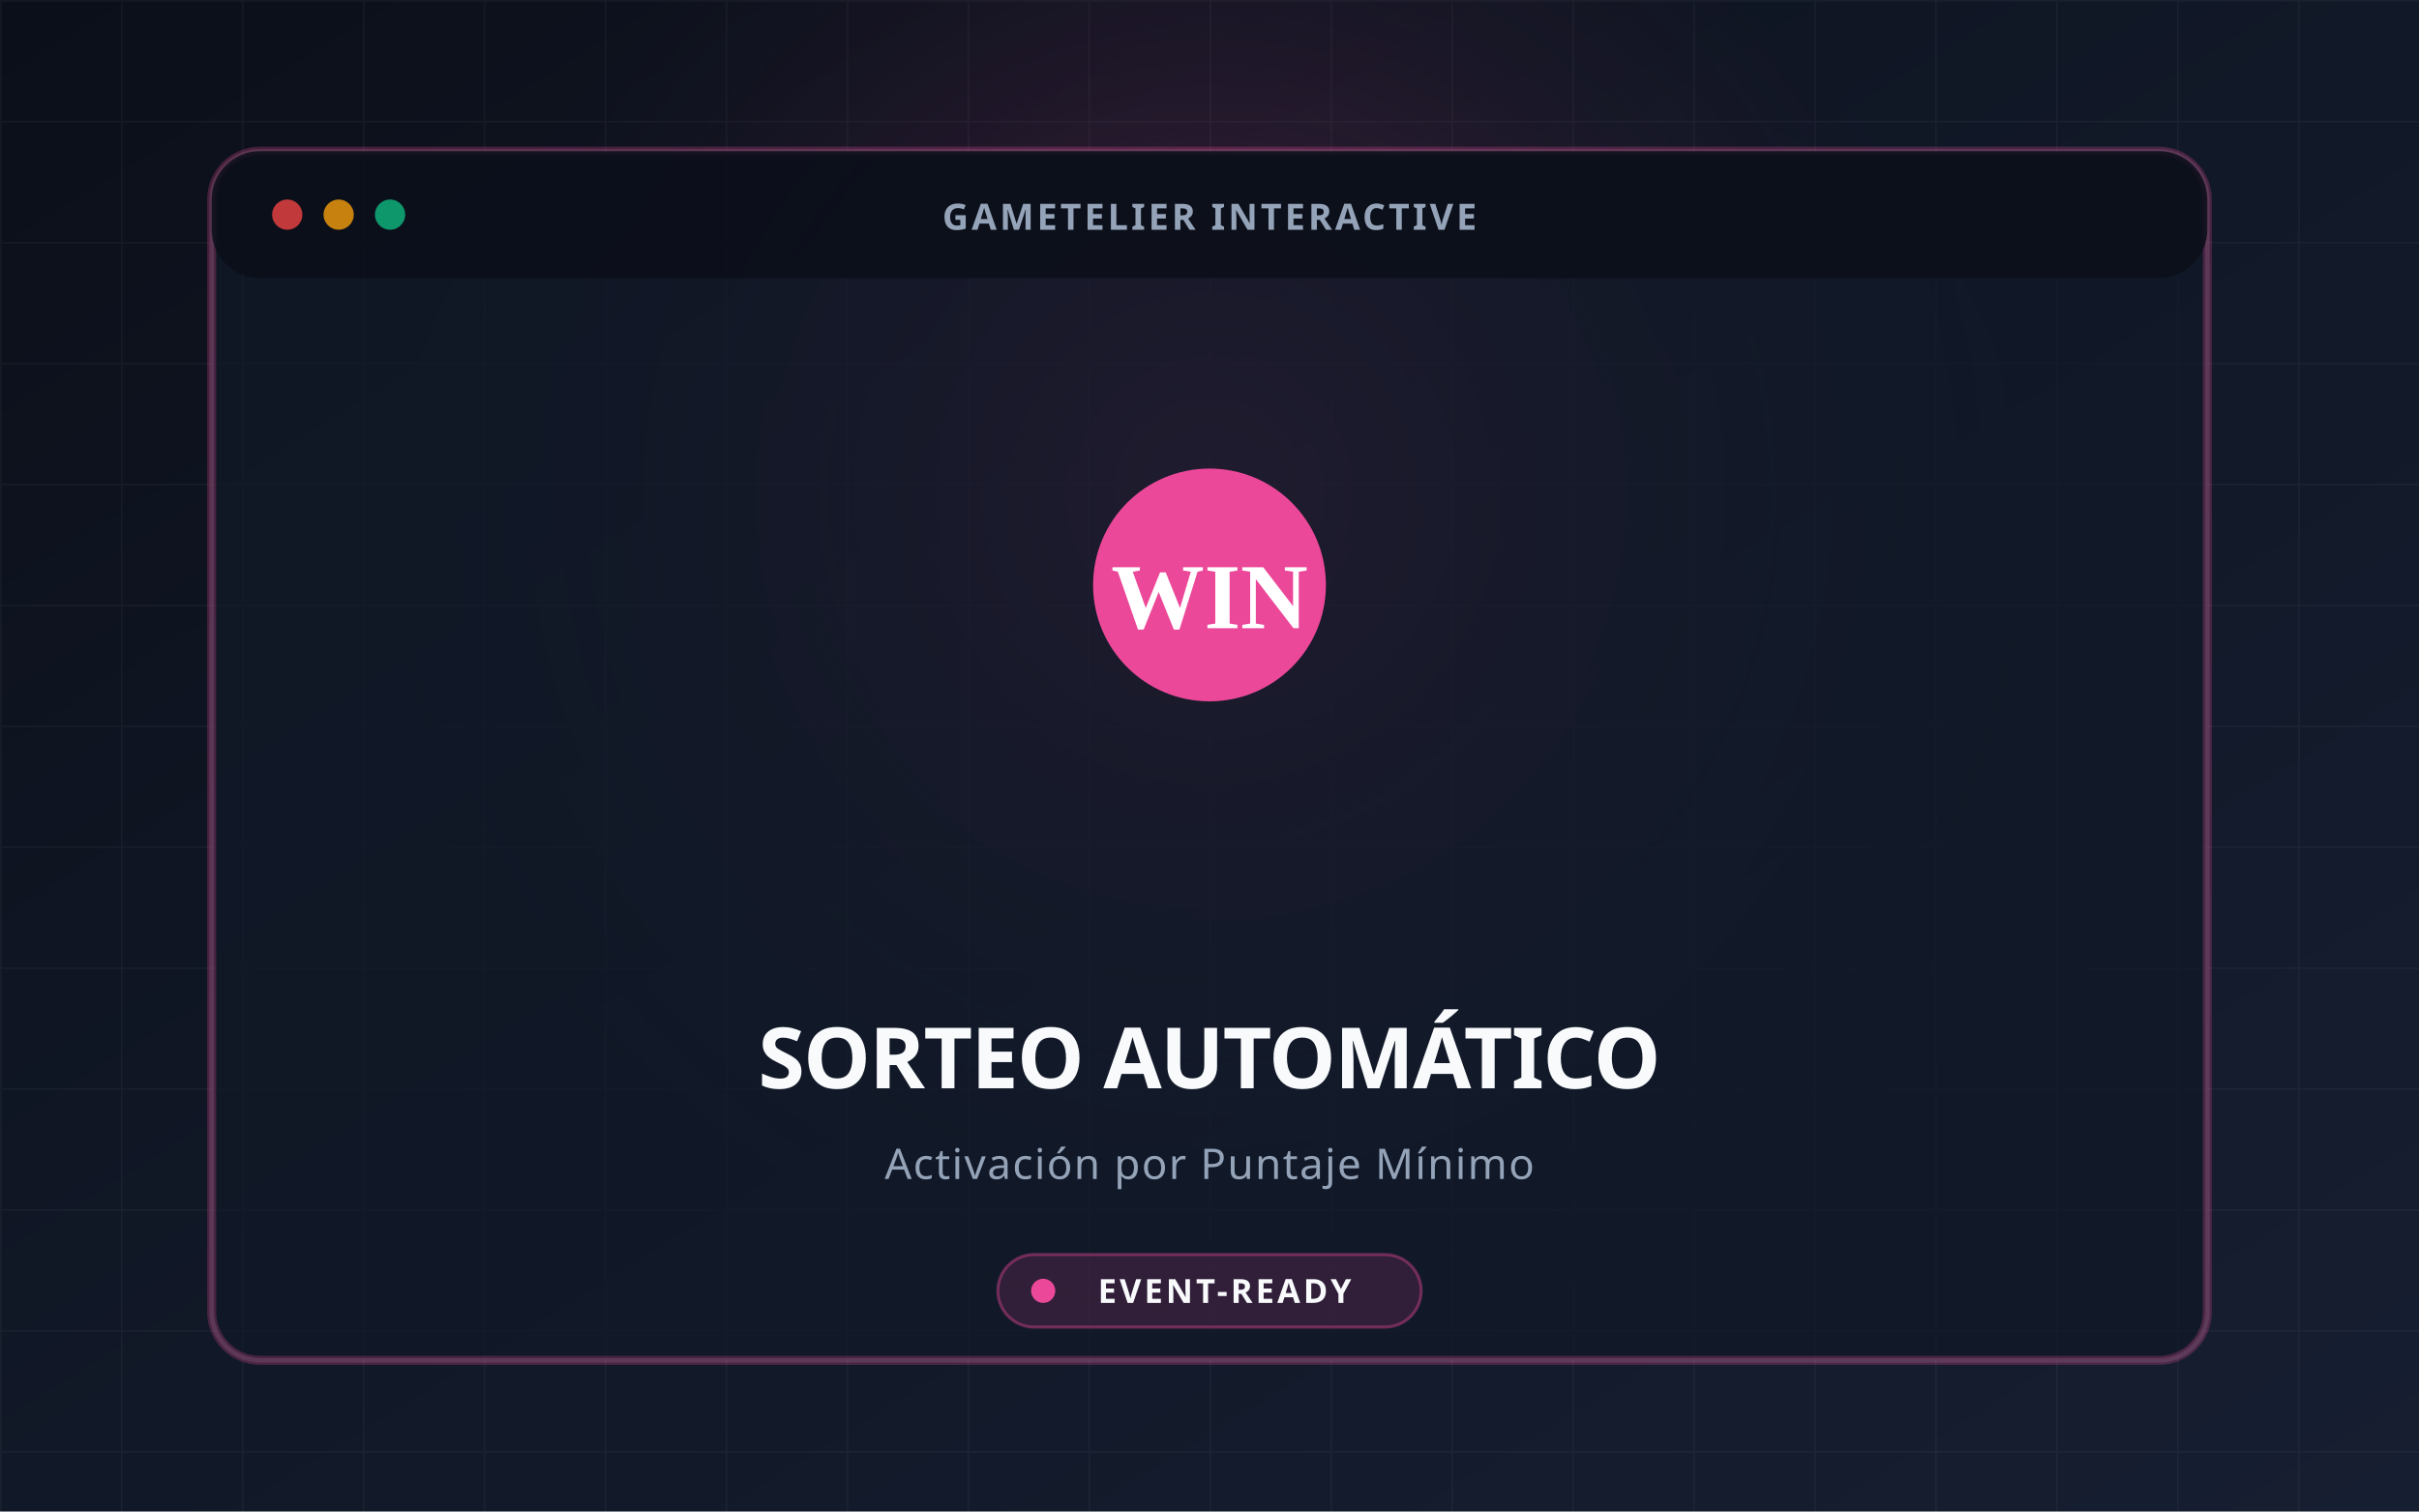
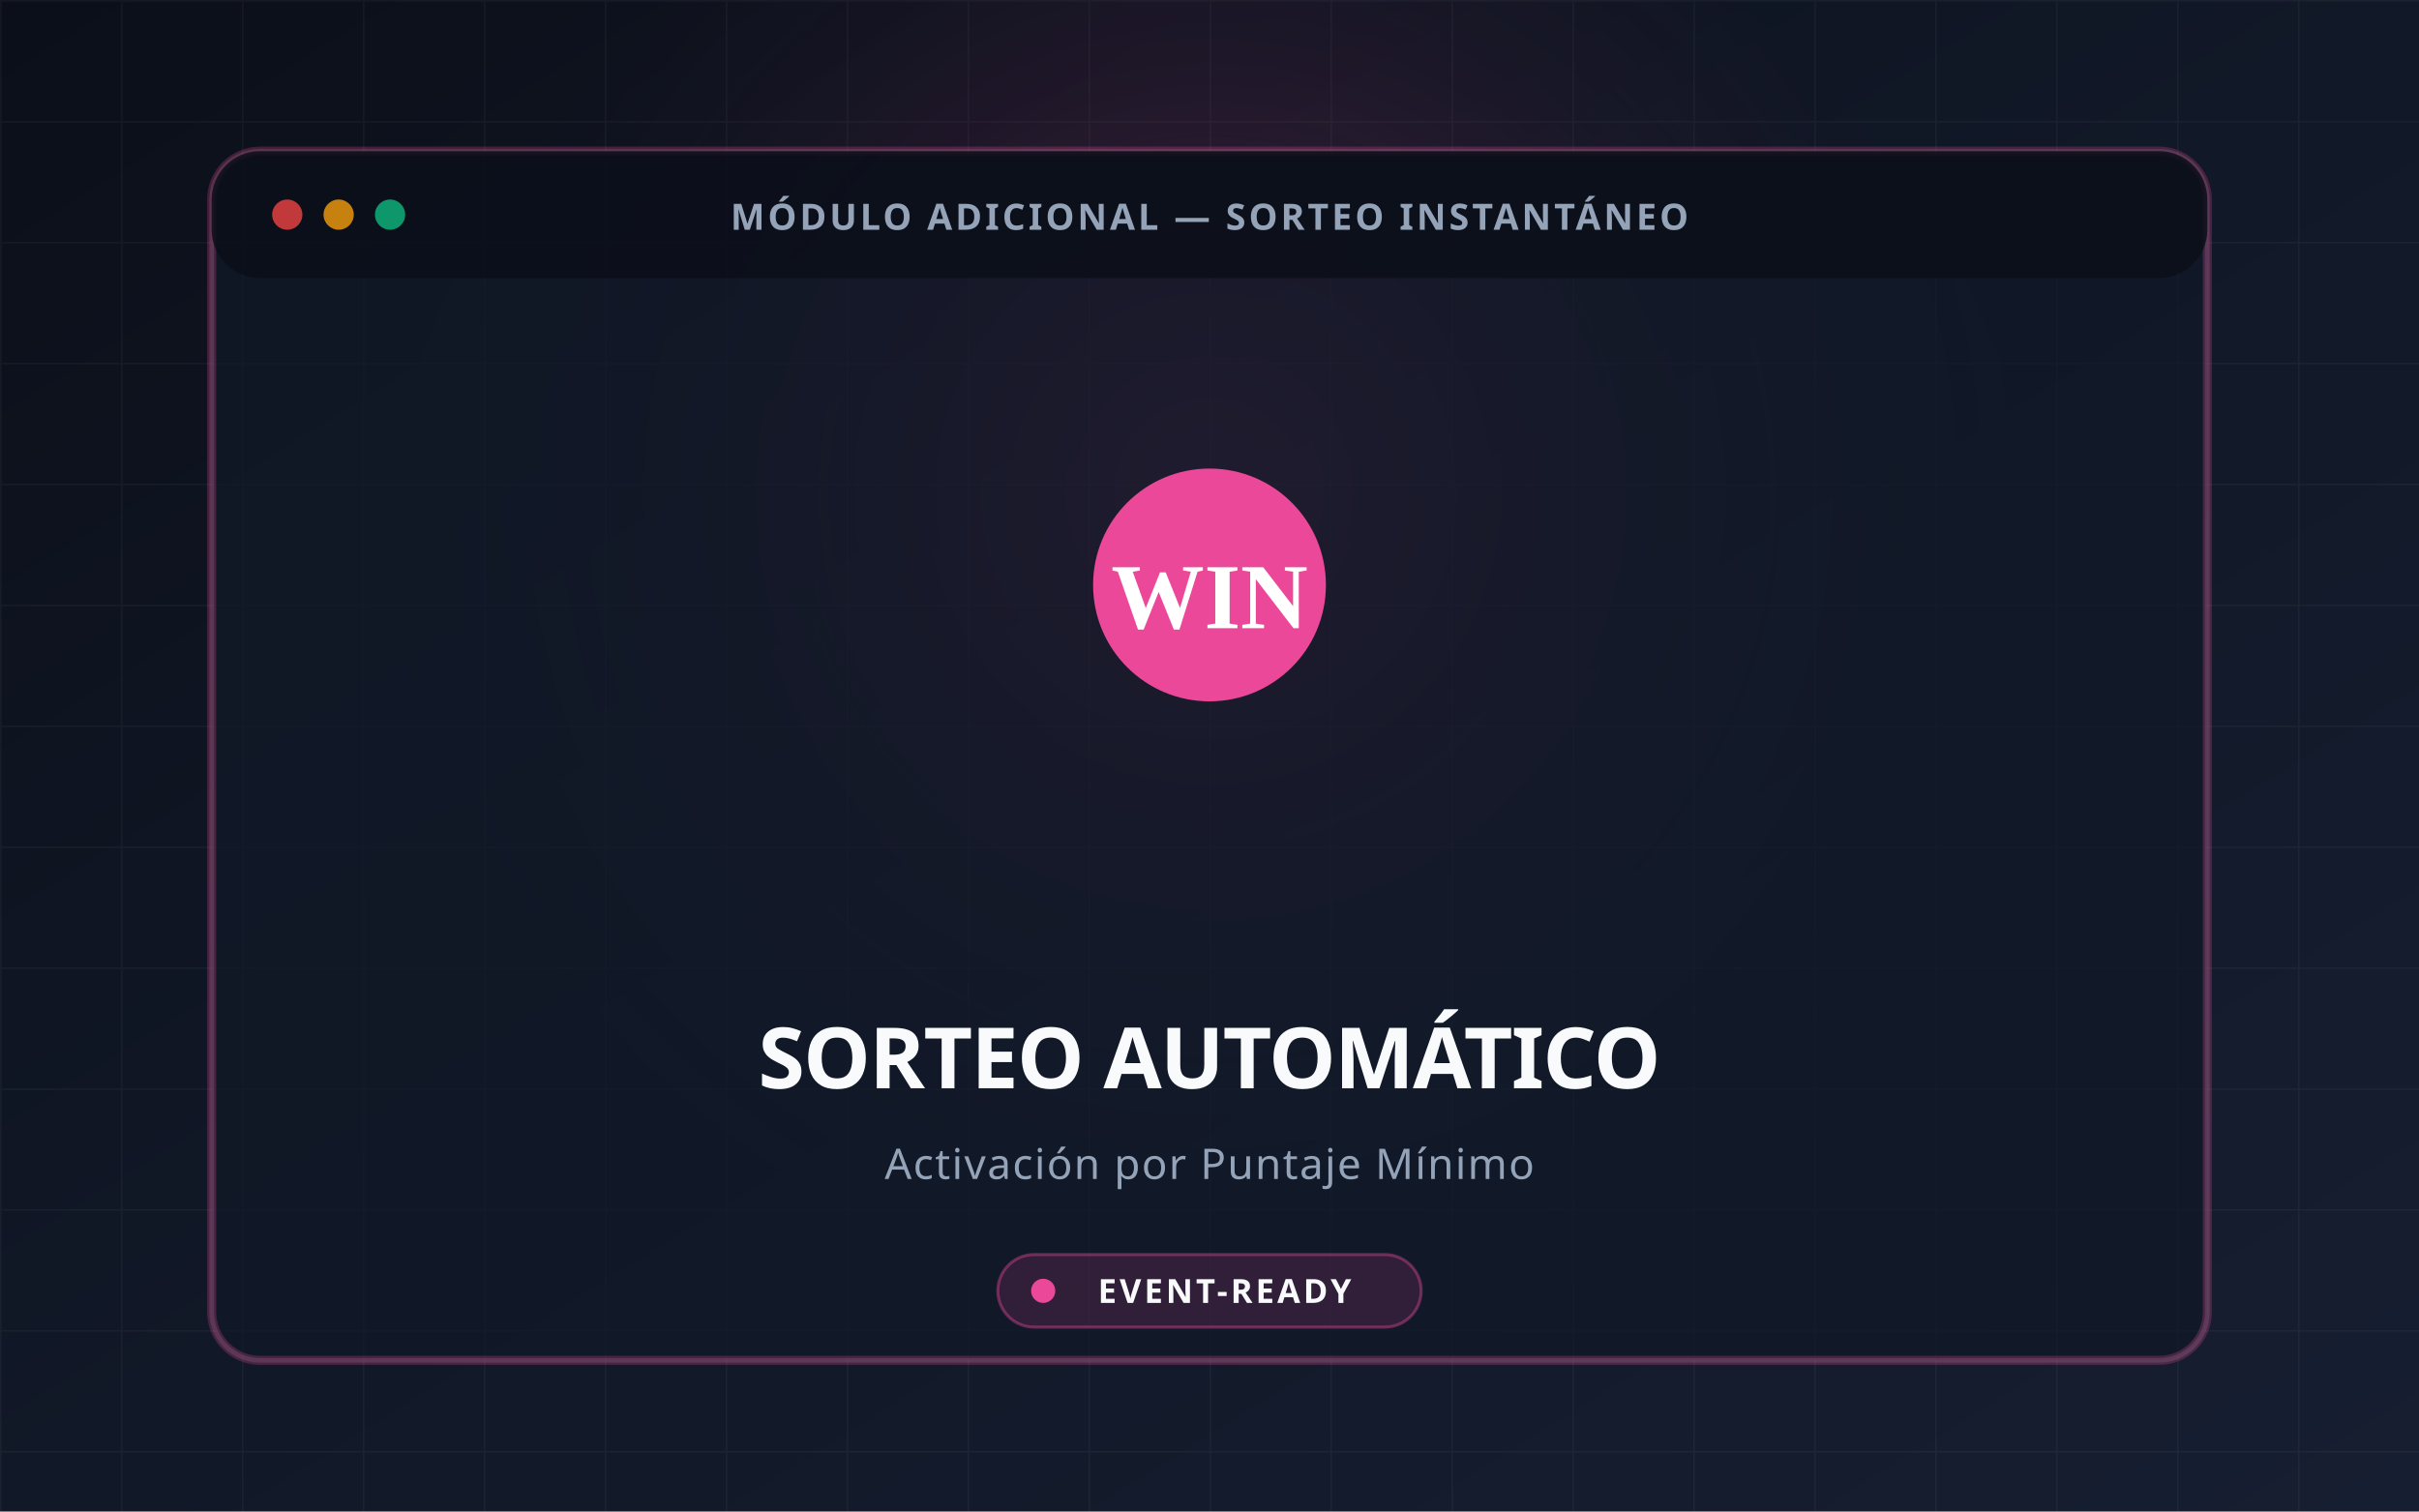
<svg xmlns="http://www.w3.org/2000/svg" viewBox="0 0 800 500" width="100%" height="100%">
  <defs>
    <linearGradient id="bg" x1="0%" y1="0%" x2="100%" y2="100%">
      <stop offset="0%" stop-color="#0B0F19" />
      <stop offset="50%" stop-color="#111827" />
      <stop offset="100%" stop-color="#161E31" />
    </linearGradient>
    <radialGradient id="glow" cx="50%" cy="40%" r="50%">
      <stop offset="0%" stop-color="#EC4899" stop-opacity="0.3" />
      <stop offset="100%" stop-color="#0B0F19" stop-opacity="0" />
    </radialGradient>
    <pattern id="grid" width="40" height="40" patternUnits="userSpaceOnUse">
      <path d="M 40 0 L 0 0 0 40" fill="none" stroke="rgba(255, 255, 255, 0.04)" stroke-width="1" />
    </pattern>
  </defs>
  <rect width="800" height="500" fill="url(#bg)" />
  <rect width="800" height="500" fill="url(#grid)" />
  <circle cx="400" cy="220" r="280" fill="url(#glow)" />
  <rect x="70" y="50" width="660" height="400" rx="16" fill="rgba(17, 24, 39, 0.75)" stroke="rgba(255, 255, 255, 0.12)" stroke-width="1.5" />
  <rect x="70" y="50" width="660" height="400" rx="16" fill="none" stroke="#EC4899" stroke-opacity="0.25" stroke-width="3" />
  <rect x="70" y="50" width="660" height="42" rx="16" fill="rgba(11, 15, 25, 0.85)" />
  <circle cx="95" cy="71" r="5" fill="#EF4444" opacity="0.8" />
  <circle cx="112" cy="71" r="5" fill="#F59E0B" opacity="0.8" />
  <circle cx="129" cy="71" r="5" fill="#10B981" opacity="0.8" />
-   <text x="400" y="76" fill="#94A3B8" font-family="system-ui, sans-serif" font-size="12" text-anchor="middle" font-weight="600" letter-spacing="1">GAMETELIER INTERACTIVE</text>
+   <text x="400" y="76" fill="#94A3B8" font-family="system-ui, sans-serif" font-size="12" text-anchor="middle" font-weight="600" letter-spacing="1">MÓDULO ADICIONAL — SORTEO INSTANTÁNEO</text>
  <g transform="translate(400, 210) scale(1.1)">
    <circle cx="0" cy="-15" r="35" fill="#EC4899" />
    <text x="0" y="-2" fill="#FFFFFF" font-size="28" font-weight="900" text-anchor="middle">WIN</text>
  </g>
  <text x="400" y="360" fill="#F8FAFC" font-family="system-ui, sans-serif" font-size="28" font-weight="800" text-anchor="middle" letter-spacing="-0.5">SORTEO AUTOMÁTICO</text>
  <text x="400" y="390" fill="#94A3B8" font-family="system-ui, sans-serif" font-size="14" font-weight="500" text-anchor="middle" letter-spacing="0.5">Activación por Puntaje Mínimo</text>
  <rect x="330" y="415" width="140" height="24" rx="12" fill="#EC4899" fill-opacity="0.15" stroke="#EC4899" stroke-opacity="0.4" />
  <circle cx="345" cy="427" r="4" fill="#EC4899" />
  <text x="405" y="431" fill="#F8FAFC" font-family="system-ui, sans-serif" font-size="11" font-weight="700" text-anchor="middle" letter-spacing="1">EVENT-READY</text>
</svg>
